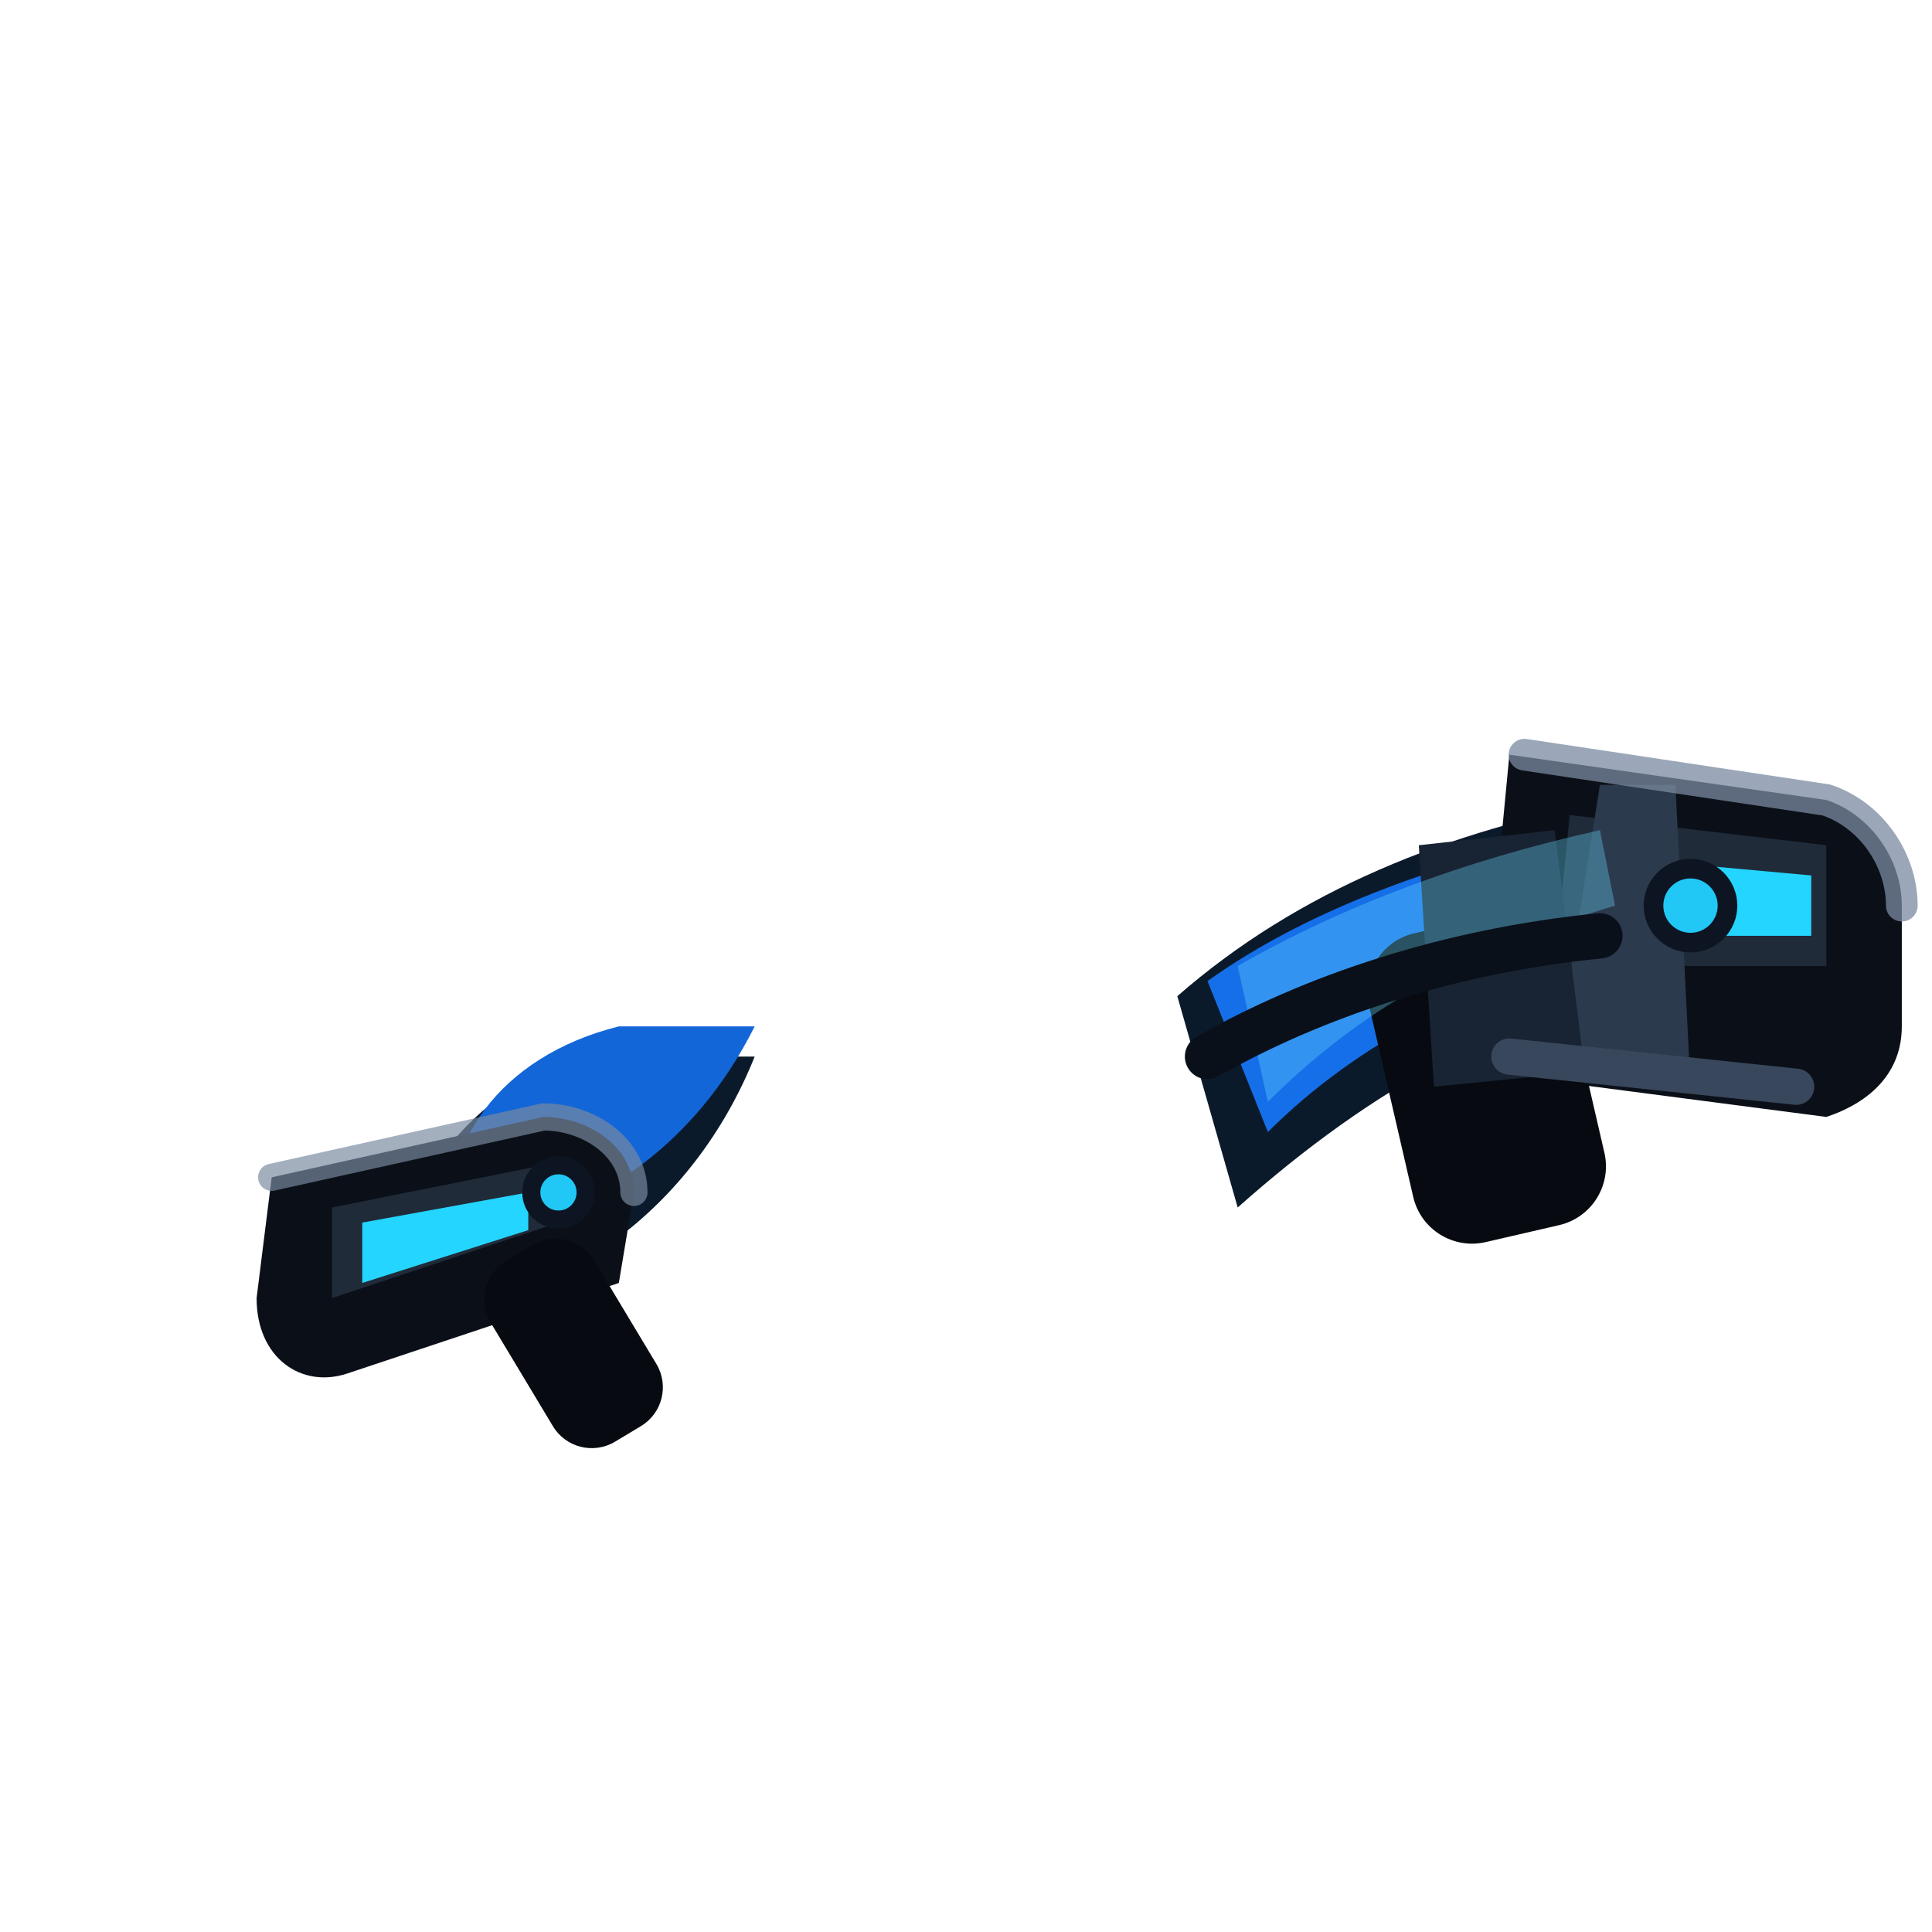
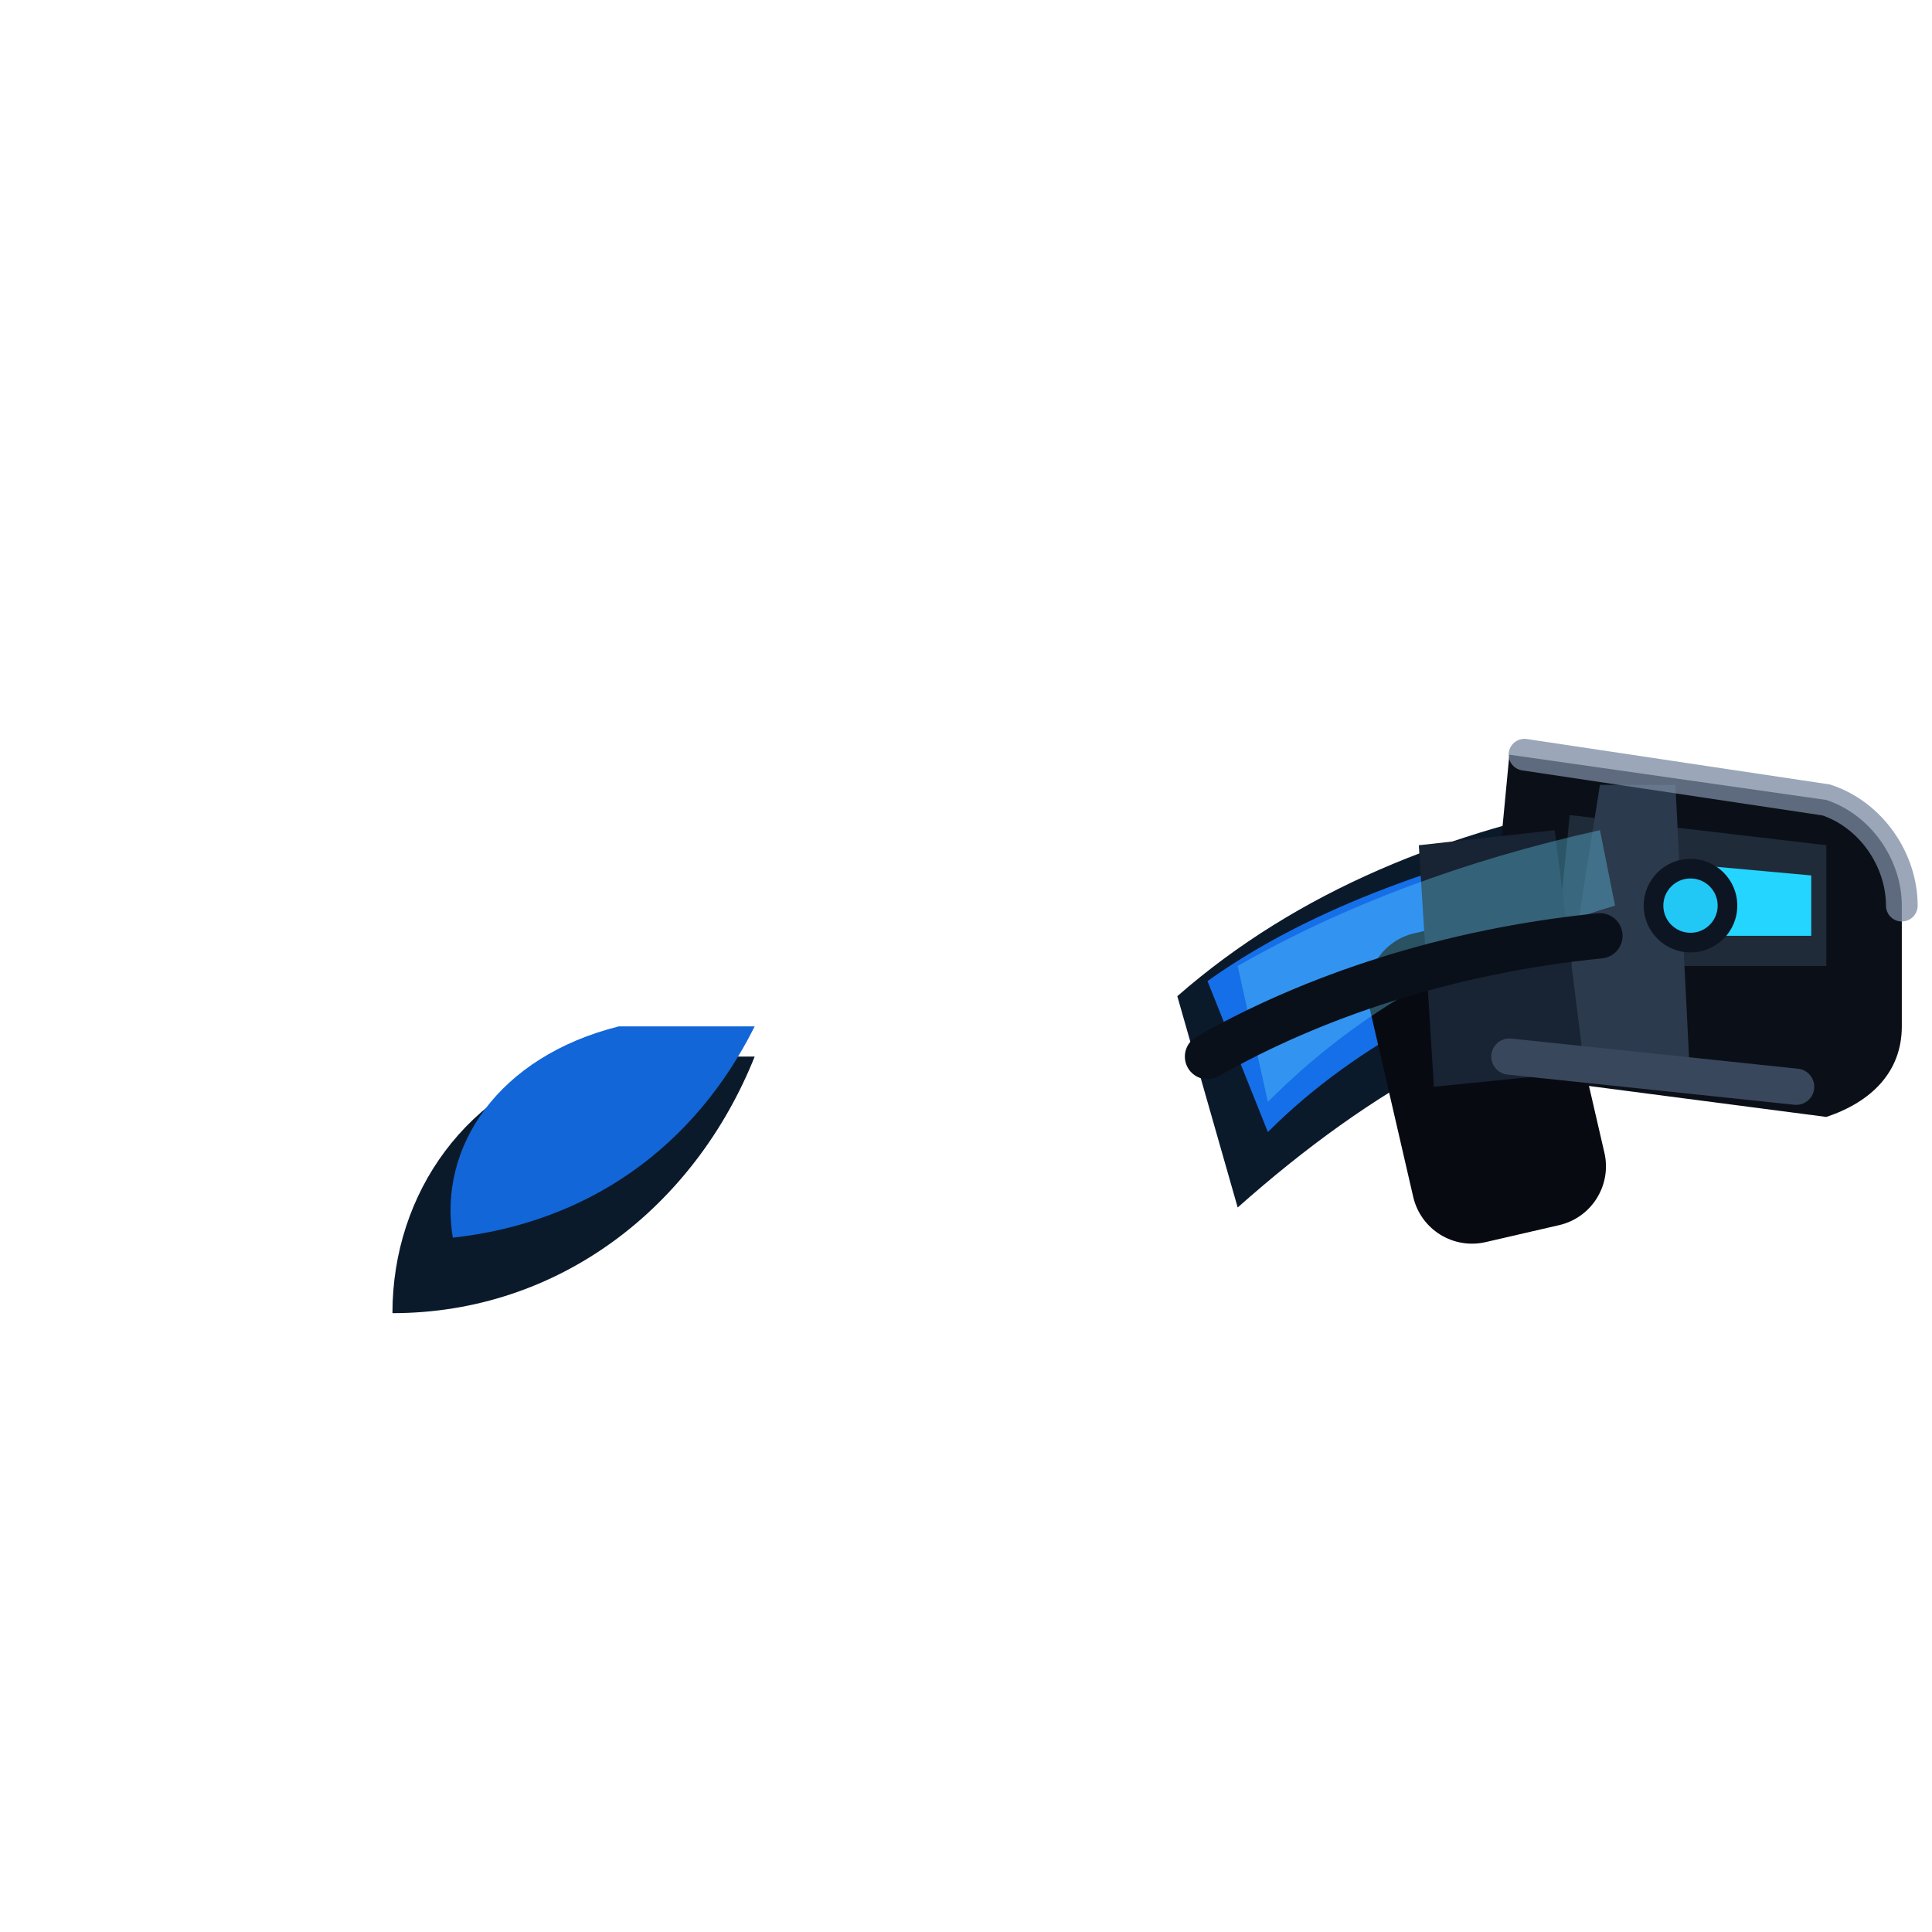
<svg xmlns="http://www.w3.org/2000/svg" viewBox="0 0 128 128">
  <g id="arms_and_gun">
    <path d="M39 70 C31 72 26 79 26 87 C37 87 46 80 50 70 Z" fill="#0b1a2b" />
    <path d="M41 68 C33 70 29 76 30 82 C39 81 46 76 50 68 Z" fill="#1266d8" />
-     <path d="M18 78 L36 74 C39 74 42 76 42 79 L41 85 L23 91 C20 92 17 90 17 86 Z" fill="#0b1018" />
-     <path d="M22 80 L37 77 L37 81 L22 86 Z" fill="#202b39" />
-     <path d="M24 81 L35 79 L35 81.5 L24 85 Z" fill="#24d5ff" />
-     <rect x="34" y="82" width="8" height="14" rx="3" transform="rotate(-31 38 89)" fill="#070b11" />
-     <circle cx="37" cy="79" r="2.4" fill="#0d1522" />
-     <circle cx="37" cy="79" r="1.2" fill="#21c8f6" />
-     <path d="M18 78 L36 74 C39 74 42 76 42 79" fill="none" stroke="#798aa0" stroke-width="1.8" stroke-linecap="round" opacity="0.68" />
    <path d="M78 66 C86 59 96 55 107 53 L111 65 C100 67 91 72 82 80 Z" fill="#0b1a2b" />
    <path d="M80 65 C87 60 96 57 105 55 L108 62 C98 65 90 69 84 75 Z" fill="#156fe8" />
    <path d="M100 50 L121 53 C124 54 126 57 126 60 L126 68 C126 71 124 73 121 74 L98 71 Z" fill="#0b1018" />
    <path d="M104 54 L121 56 L121 64 L103 64 Z" fill="#202b39" />
    <path d="M109 57 L120 58 L120 62 L108 62 Z" fill="#24d5ff" />
    <path d="M106 52 L111 52 L112 72 L103 71 Z" fill="#2c3a4d" />
    <rect x="92" y="61" width="13" height="21" rx="4" transform="rotate(-13 98.5 71.5)" fill="#070b11" />
    <path d="M94 56 L103 55 L105 71 L95 72 Z" fill="#182334" />
    <circle cx="112" cy="60" r="3.1" fill="#0d1522" />
    <circle cx="112" cy="60" r="1.8" fill="#21c8f6" />
    <path d="M101 50 L121 53 C124 54 126 57 126 60" fill="none" stroke="#798aa0" stroke-width="2.1" stroke-linecap="round" opacity="0.75" />
    <path d="M100 70 L119 72" fill="none" stroke="#38475c" stroke-width="2.4" stroke-linecap="round" />
    <path d="M82 64 C89 60 97 57 106 55 L107 60 C97 63 90 67 84 73 Z" fill="#69ddff" opacity="0.34" />
    <path d="M80 70 C87 66 96 63 106 62" fill="none" stroke="#0a101a" stroke-width="3" stroke-linecap="round" />
  </g>
</svg>
